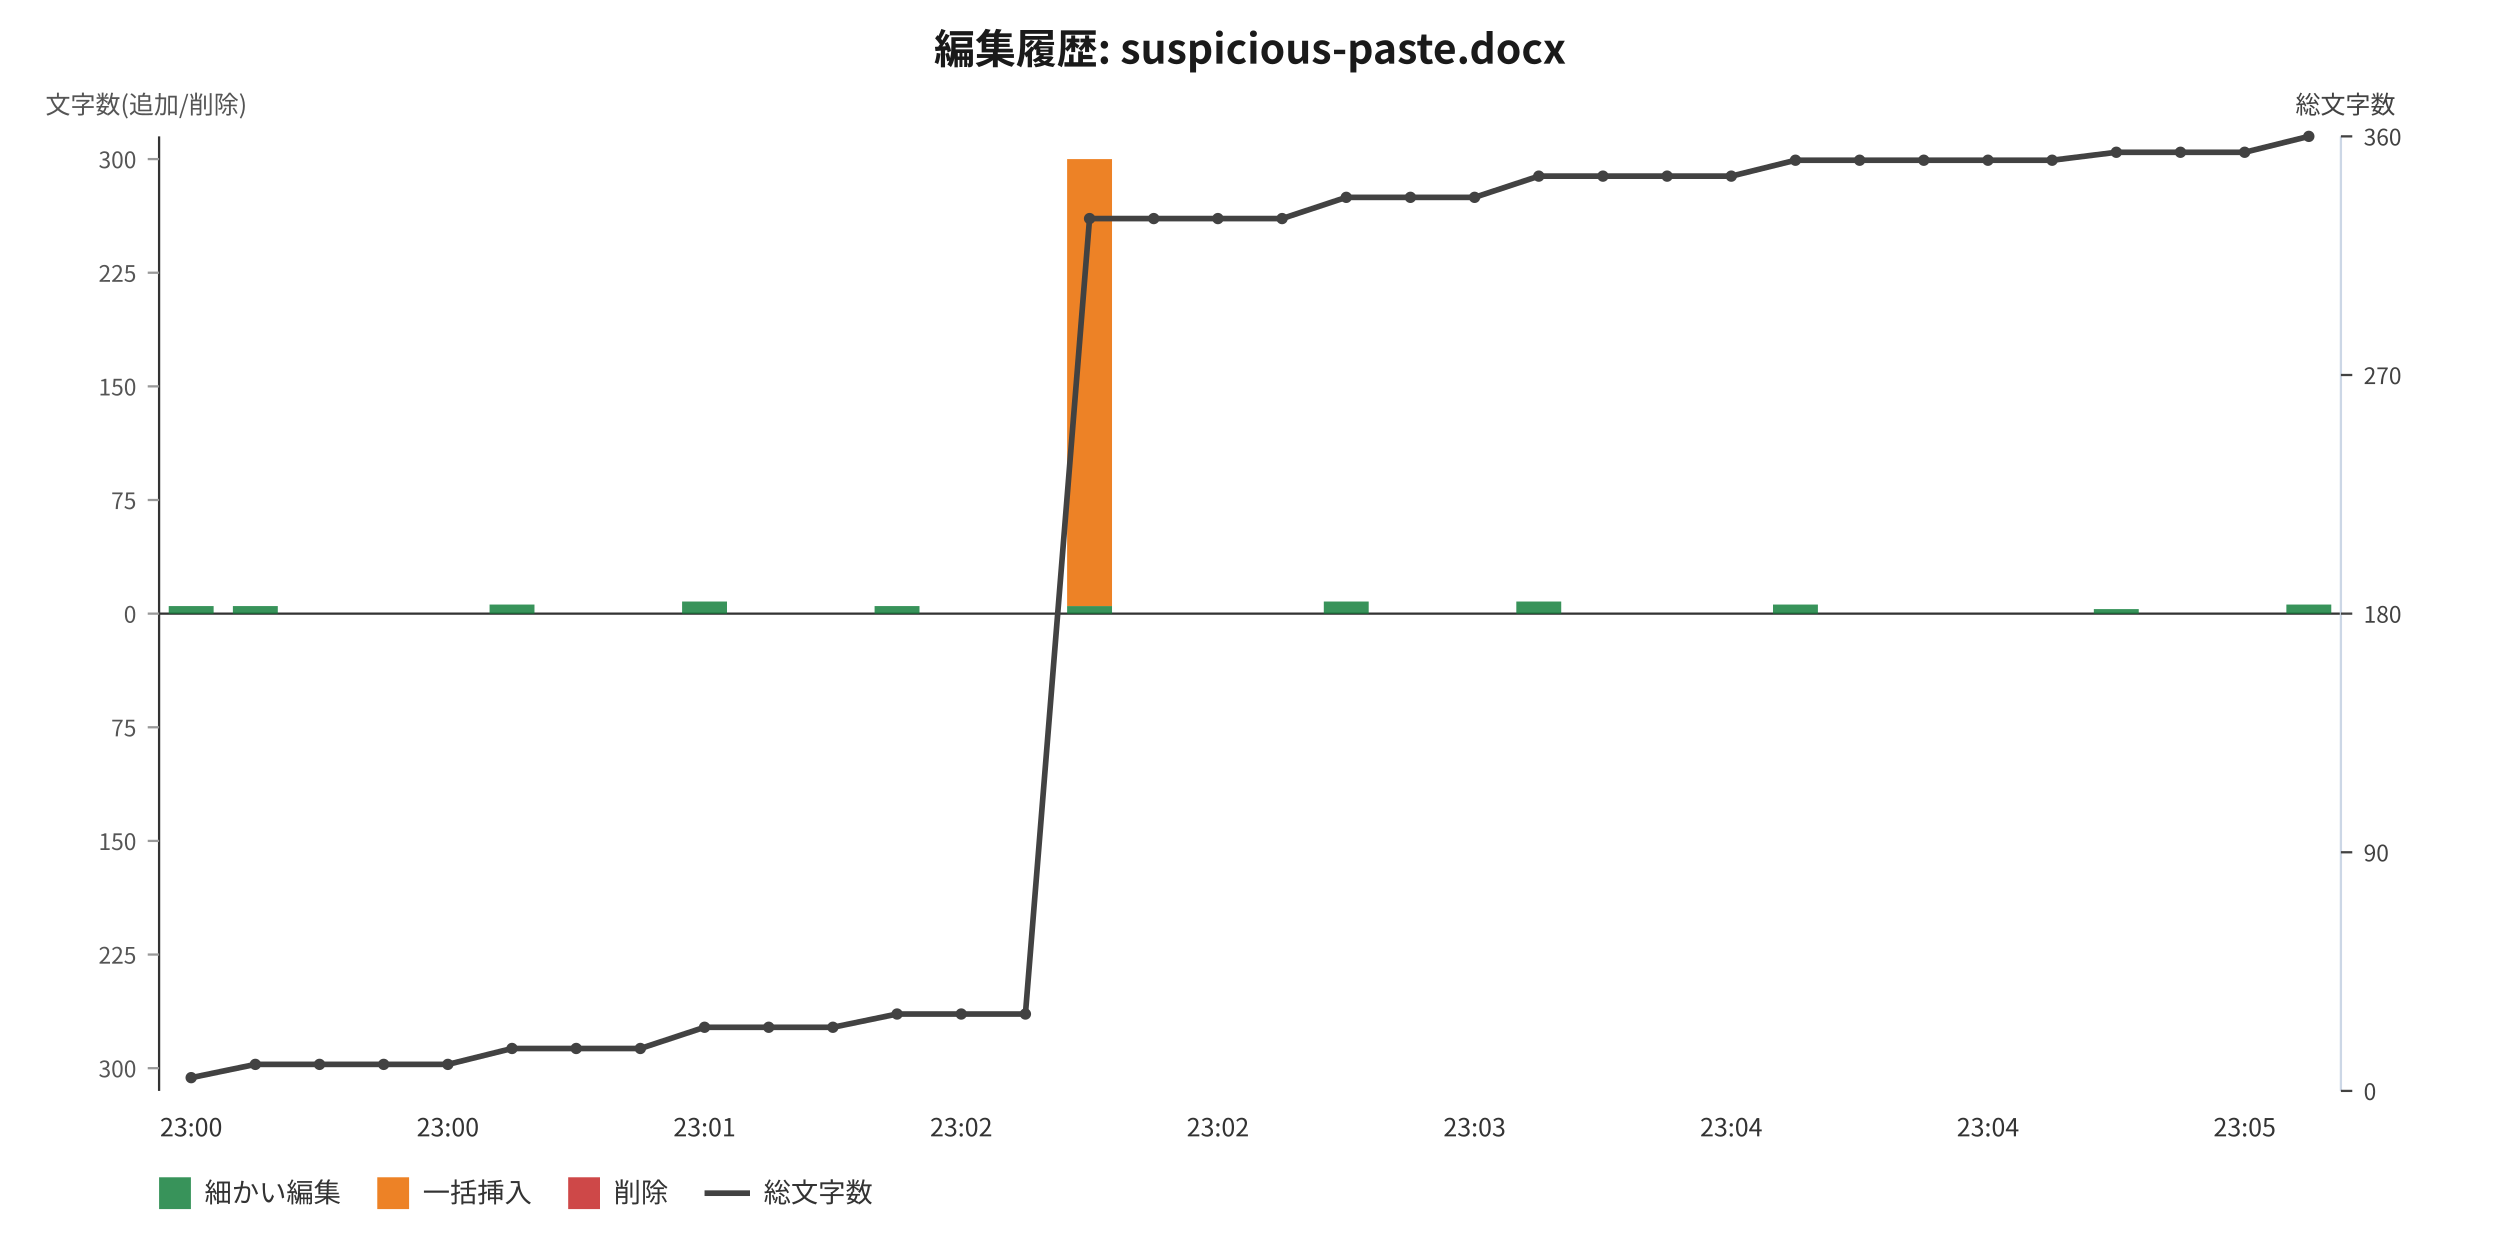
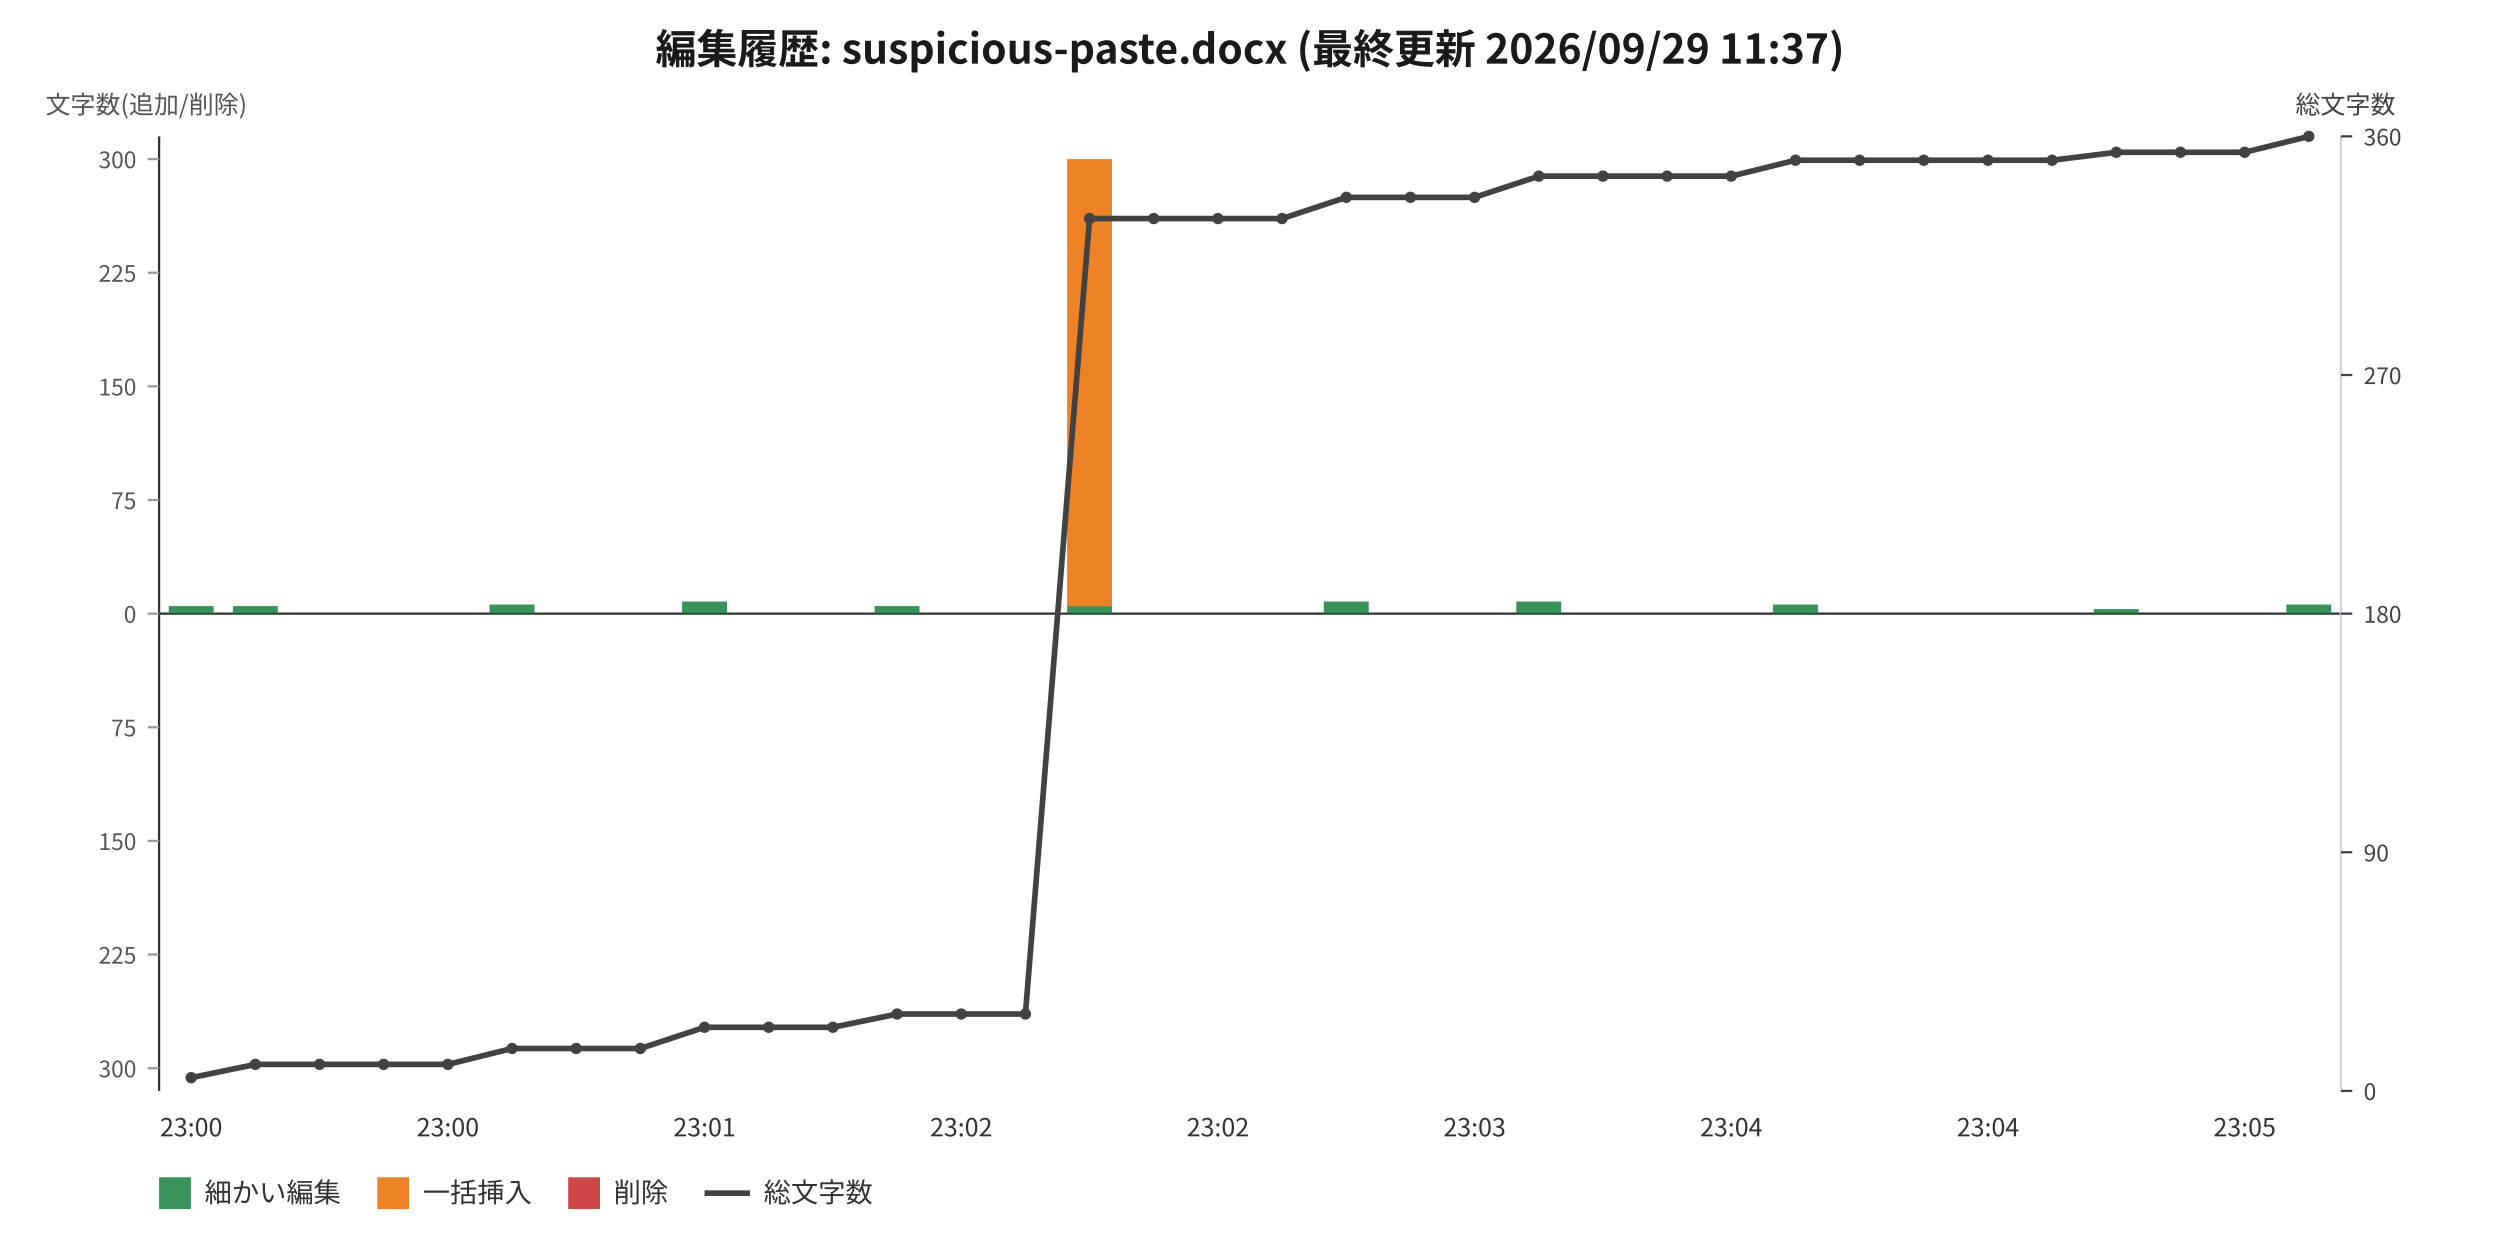
<svg xmlns="http://www.w3.org/2000/svg" width="1100" height="550" viewBox="0 0 1100 550" font-family="'Noto Sans CJK JP', 'Noto Sans JP', 'Yu Gothic', 'Hiragino Sans', Meiryo, 'MS PGothic', 'Helvetica Neue', Arial, sans-serif">
  <rect width="100%" height="100%" fill="#ffffff" />
-   <text x="550" y="28" text-anchor="middle" font-size="18" font-weight="bold" fill="#1a1a1a">編集履歴: suspicious-paste.docx</text>
+   <text x="550" y="28" text-anchor="middle" font-size="18" font-weight="bold" fill="#1a1a1a">編集履歴: suspicious-paste.docx (最終更新 2026/09/29 11:37)</text>
  <line x1="70" y1="270" x2="1030" y2="270" stroke="#333" stroke-width="1" />
  <line x1="70" y1="60" x2="70" y2="480" stroke="#333" stroke-width="1" />
  <line x1="1030" y1="60" x2="1030" y2="480" stroke="#ccd7e6" stroke-width="1" />
  <line x1="65" y1="470.00" x2="70" y2="470.00" stroke="#999" />
  <text x="60" y="474.00" font-size="10" fill="#555" text-anchor="end">300</text>
  <line x1="65" y1="420.00" x2="70" y2="420.00" stroke="#999" />
  <text x="60" y="424.00" font-size="10" fill="#555" text-anchor="end">225</text>
  <line x1="65" y1="370.00" x2="70" y2="370.00" stroke="#999" />
  <text x="60" y="374.00" font-size="10" fill="#555" text-anchor="end">150</text>
  <line x1="65" y1="320.00" x2="70" y2="320.00" stroke="#999" />
  <text x="60" y="324.00" font-size="10" fill="#555" text-anchor="end">75</text>
  <line x1="65" y1="270.00" x2="70" y2="270.00" stroke="#999" />
  <text x="60" y="274.00" font-size="10" fill="#555" text-anchor="end">0</text>
  <line x1="65" y1="220.00" x2="70" y2="220.00" stroke="#999" />
  <text x="60" y="224.00" font-size="10" fill="#555" text-anchor="end">75</text>
  <line x1="65" y1="170.00" x2="70" y2="170.00" stroke="#999" />
  <text x="60" y="174.00" font-size="10" fill="#555" text-anchor="end">150</text>
  <line x1="65" y1="120.00" x2="70" y2="120.00" stroke="#999" />
  <text x="60" y="124.00" font-size="10" fill="#555" text-anchor="end">225</text>
  <line x1="65" y1="70.00" x2="70" y2="70.00" stroke="#999" />
  <text x="60" y="74.00" font-size="10" fill="#555" text-anchor="end">300</text>
  <line x1="1030.00" y1="480.00" x2="1035.00" y2="480.00" stroke="#424242" />
  <text x="1040.00" y="484.00" font-size="10" fill="#424242" text-anchor="start">0</text>
  <line x1="1030.00" y1="375.00" x2="1035.00" y2="375.00" stroke="#424242" />
  <text x="1040.00" y="379.00" font-size="10" fill="#424242" text-anchor="start">90</text>
  <line x1="1030.00" y1="270.00" x2="1035.00" y2="270.00" stroke="#424242" />
  <text x="1040.00" y="274.00" font-size="10" fill="#424242" text-anchor="start">180</text>
  <line x1="1030.00" y1="165.00" x2="1035.00" y2="165.00" stroke="#424242" />
  <text x="1040.00" y="169.00" font-size="10" fill="#424242" text-anchor="start">270</text>
  <line x1="1030.00" y1="60.00" x2="1035.00" y2="60.00" stroke="#424242" />
  <text x="1040.00" y="64.00" font-size="10" fill="#424242" text-anchor="start">360</text>
  <text x="84.12" y="500.00" font-size="11" fill="#333" text-anchor="middle">23:00</text>
  <text x="197.06" y="500.00" font-size="11" fill="#333" text-anchor="middle">23:00</text>
  <text x="310.00" y="500.00" font-size="11" fill="#333" text-anchor="middle">23:01</text>
  <text x="422.94" y="500.00" font-size="11" fill="#333" text-anchor="middle">23:02</text>
  <text x="535.88" y="500.00" font-size="11" fill="#333" text-anchor="middle">23:02</text>
  <text x="648.82" y="500.00" font-size="11" fill="#333" text-anchor="middle">23:03</text>
  <text x="761.76" y="500.00" font-size="11" fill="#333" text-anchor="middle">23:04</text>
  <text x="874.71" y="500.00" font-size="11" fill="#333" text-anchor="middle">23:04</text>
  <text x="987.65" y="500.00" font-size="11" fill="#333" text-anchor="middle">23:05</text>
  <g>
    <rect x="74.24" y="266.67" width="19.76" height="3.33" fill="rgb(22,128,61)" fill-opacity="0.85" />
    <rect x="102.47" y="266.67" width="19.76" height="3.33" fill="rgb(22,128,61)" fill-opacity="0.85" />
    <rect x="215.41" y="266.00" width="19.76" height="4.00" fill="rgb(22,128,61)" fill-opacity="0.85" />
    <rect x="300.12" y="264.67" width="19.76" height="5.33" fill="rgb(22,128,61)" fill-opacity="0.85" />
    <rect x="384.82" y="266.67" width="19.76" height="3.33" fill="rgb(22,128,61)" fill-opacity="0.85" />
    <rect x="469.53" y="266.67" width="19.76" height="3.33" fill="rgb(22,128,61)" fill-opacity="0.85" />
    <rect x="469.53" y="70.00" width="19.76" height="196.67" fill="rgb(234,108,0)" fill-opacity="0.85" />
    <rect x="582.47" y="264.67" width="19.76" height="5.33" fill="rgb(22,128,61)" fill-opacity="0.85" />
    <rect x="667.18" y="264.67" width="19.76" height="5.33" fill="rgb(22,128,61)" fill-opacity="0.85" />
    <rect x="780.12" y="266.00" width="19.76" height="4.00" fill="rgb(22,128,61)" fill-opacity="0.85" />
    <rect x="921.29" y="268.00" width="19.76" height="2.00" fill="rgb(22,128,61)" fill-opacity="0.85" />
    <rect x="1006.00" y="266.00" width="19.76" height="4.00" fill="rgb(22,128,61)" fill-opacity="0.85" />
  </g>
  <polyline points="84.12,474.17 112.35,468.33 140.59,468.33 168.82,468.33 197.06,468.33 225.29,461.33 253.53,461.33 281.76,461.33 310.00,452.00 338.24,452.00 366.47,452.00 394.71,446.17 422.94,446.17 451.18,446.17 479.41,96.17 507.65,96.17 535.88,96.17 564.12,96.17 592.35,86.83 620.59,86.83 648.82,86.83 677.06,77.50 705.29,77.50 733.53,77.50 761.76,77.50 790.00,70.50 818.24,70.50 846.47,70.50 874.71,70.50 902.94,70.50 931.18,67.00 959.41,67.00 987.65,67.00 1015.88,60.00" fill="none" stroke="#424242" stroke-width="2.5" />
  <g fill="#424242">
    <circle cx="84.12" cy="474.17" r="2.5" />
    <circle cx="112.35" cy="468.33" r="2.5" />
    <circle cx="140.59" cy="468.33" r="2.5" />
    <circle cx="168.82" cy="468.33" r="2.5" />
    <circle cx="197.06" cy="468.33" r="2.5" />
    <circle cx="225.29" cy="461.33" r="2.5" />
    <circle cx="253.53" cy="461.33" r="2.5" />
    <circle cx="281.76" cy="461.33" r="2.5" />
    <circle cx="310.00" cy="452.00" r="2.5" />
    <circle cx="338.24" cy="452.00" r="2.5" />
    <circle cx="366.47" cy="452.00" r="2.5" />
    <circle cx="394.71" cy="446.17" r="2.5" />
    <circle cx="422.94" cy="446.17" r="2.5" />
    <circle cx="451.18" cy="446.17" r="2.5" />
    <circle cx="479.41" cy="96.17" r="2.5" />
    <circle cx="507.65" cy="96.17" r="2.5" />
    <circle cx="535.88" cy="96.17" r="2.5" />
    <circle cx="564.12" cy="96.17" r="2.5" />
    <circle cx="592.35" cy="86.83" r="2.5" />
    <circle cx="620.59" cy="86.83" r="2.5" />
    <circle cx="648.82" cy="86.83" r="2.5" />
    <circle cx="677.06" cy="77.50" r="2.5" />
    <circle cx="705.29" cy="77.50" r="2.5" />
    <circle cx="733.53" cy="77.50" r="2.5" />
    <circle cx="761.76" cy="77.50" r="2.5" />
    <circle cx="790.00" cy="70.50" r="2.5" />
    <circle cx="818.24" cy="70.50" r="2.5" />
    <circle cx="846.47" cy="70.50" r="2.5" />
    <circle cx="874.71" cy="70.50" r="2.5" />
    <circle cx="902.94" cy="70.50" r="2.5" />
    <circle cx="931.18" cy="67.00" r="2.5" />
    <circle cx="959.41" cy="67.00" r="2.5" />
    <circle cx="987.65" cy="67.00" r="2.5" />
    <circle cx="1015.88" cy="60.00" r="2.5" />
  </g>
  <text x="20" y="50" font-size="11" fill="#555">文字数(追加/削除)</text>
  <text x="1010" y="50" font-size="11" fill="#424242">総文字数</text>
  <g transform="translate(70, 528)">
    <rect x="0" y="-10" width="14" height="14" fill="rgb(22,128,61)" fill-opacity="0.85" />
    <text x="20" y="1" font-size="12" fill="#333">細かい編集</text>
    <rect x="96" y="-10" width="14" height="14" fill="rgb(234,108,0)" fill-opacity="0.85" />
    <text x="116" y="1" font-size="12" fill="#333">一括挿入</text>
    <rect x="180" y="-10" width="14" height="14" fill="rgb(198,40,40)" fill-opacity="0.85" />
    <text x="200" y="1" font-size="12" fill="#333">削除</text>
    <line x1="240" y1="-3" x2="260" y2="-3" stroke="#424242" stroke-width="2.5" />
    <text x="266" y="1" font-size="12" fill="#333">総文字数</text>
  </g>
</svg>
